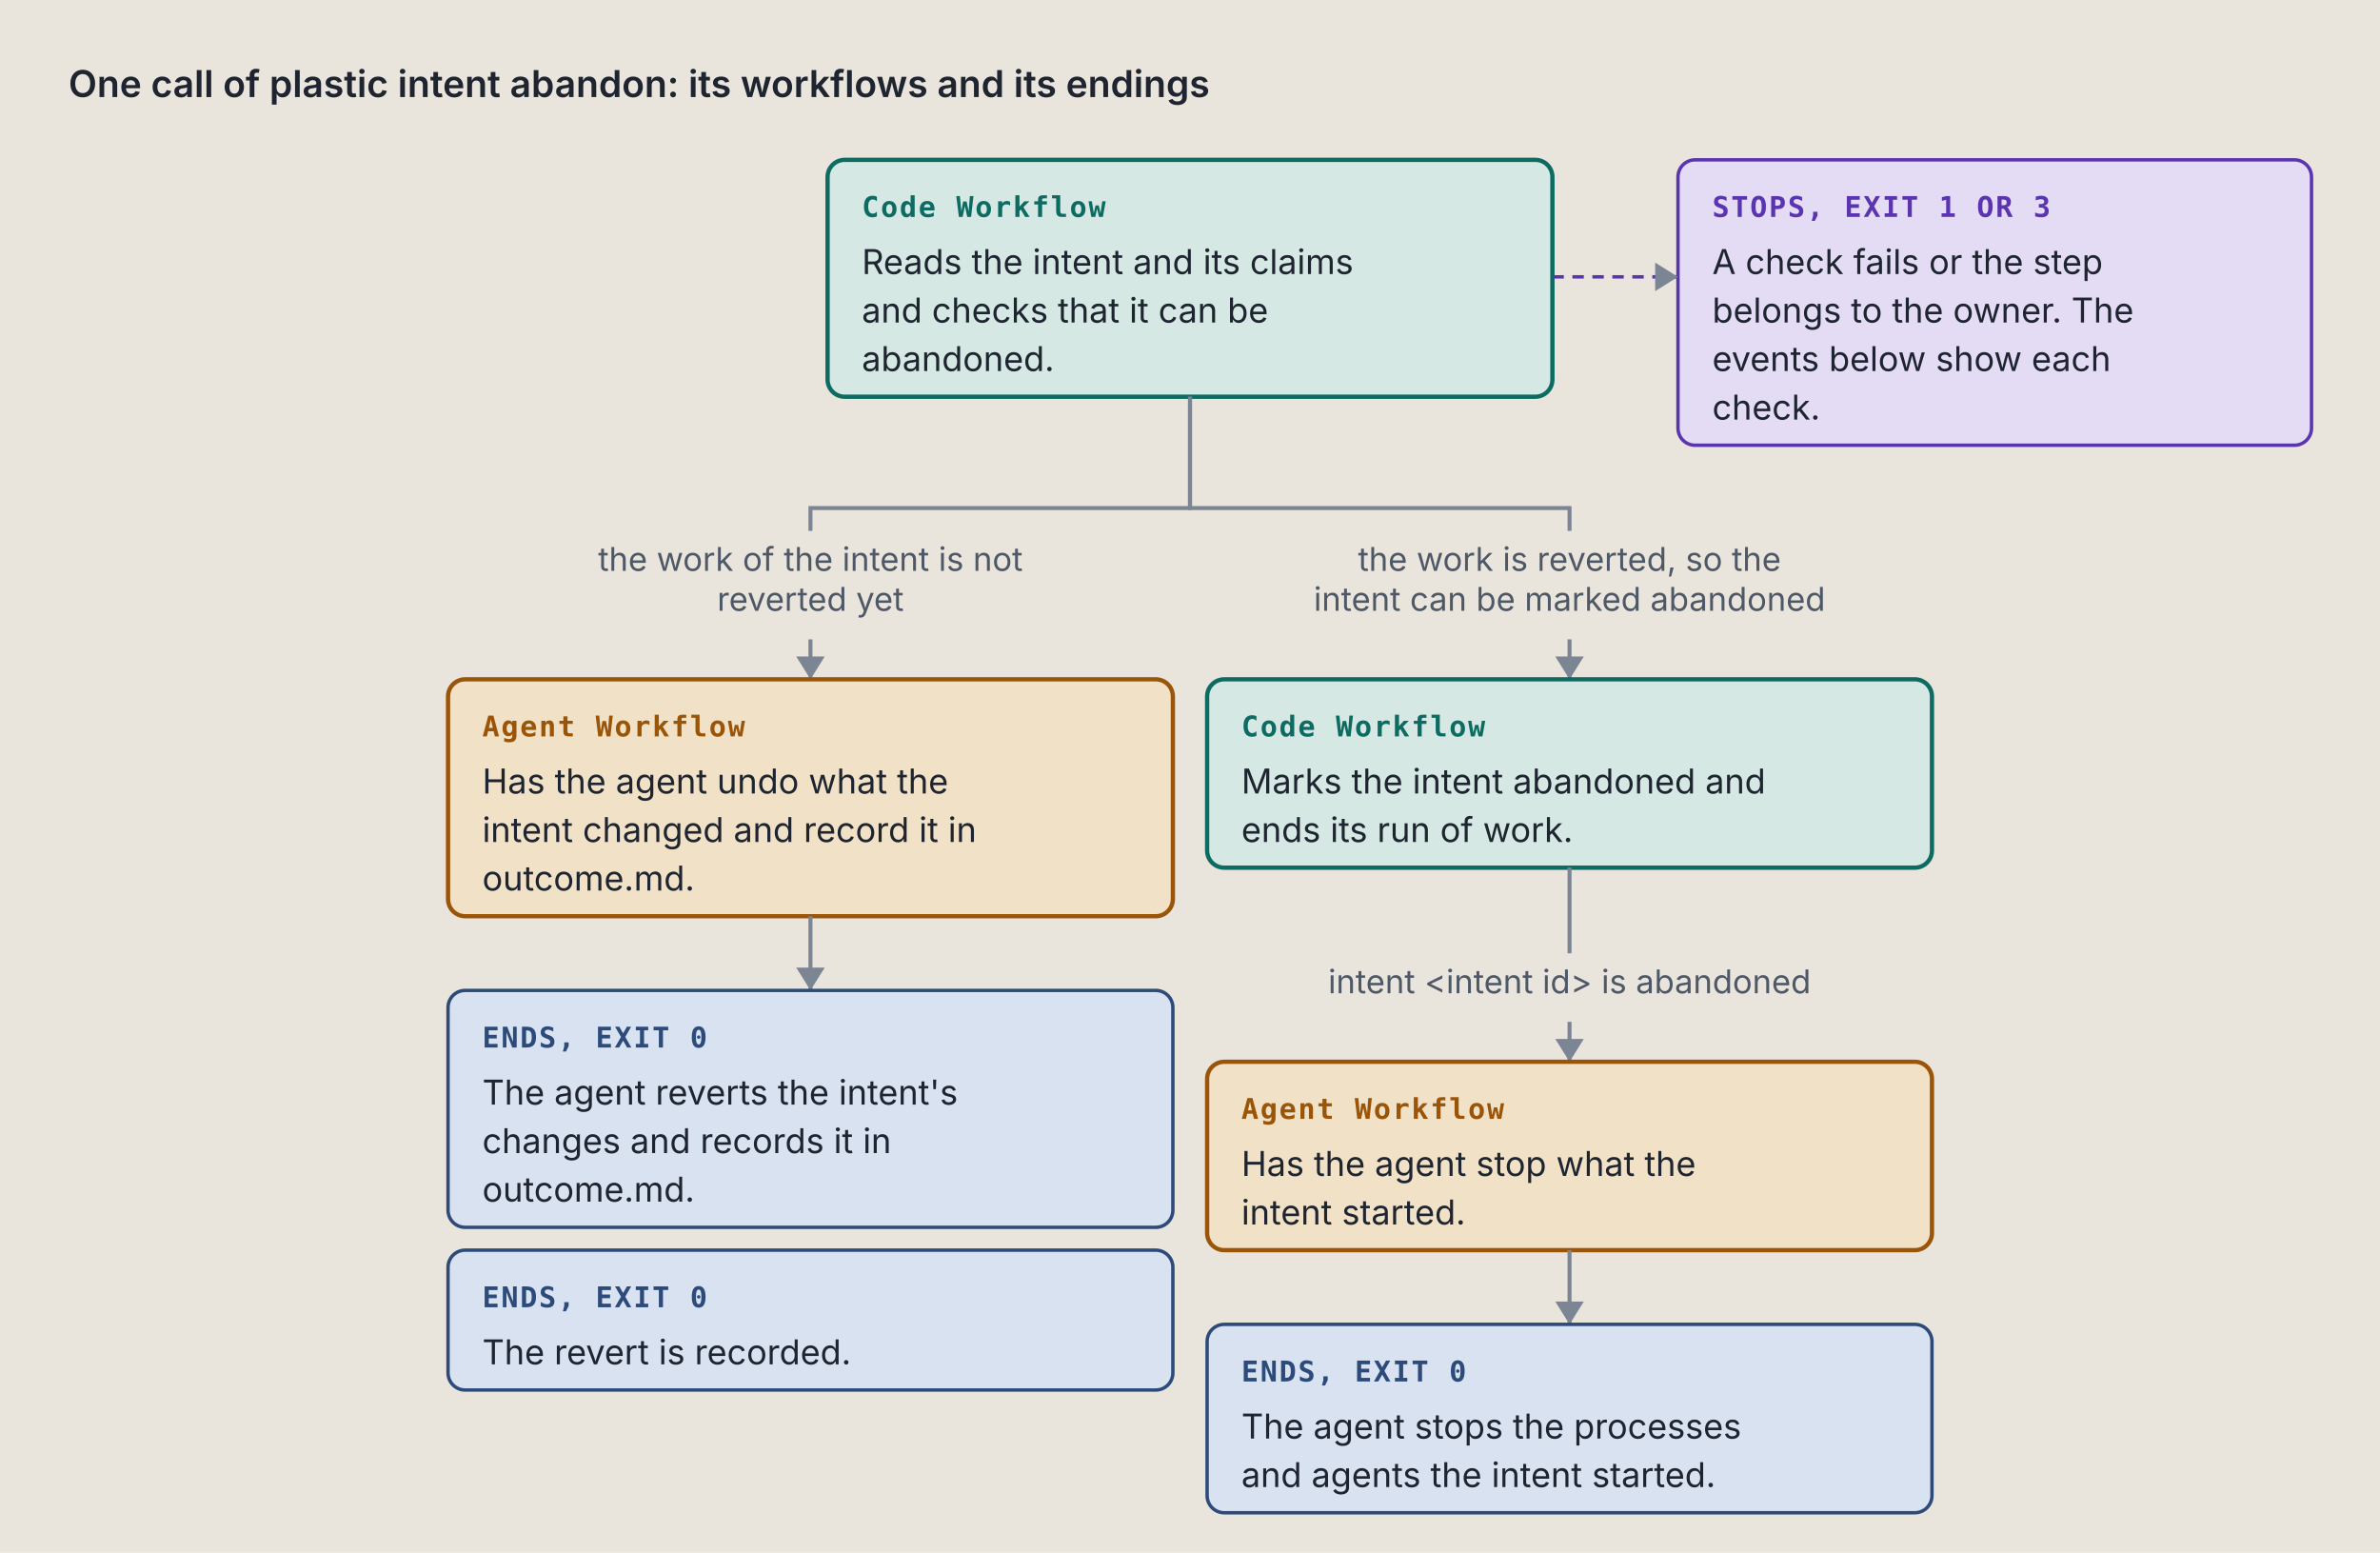
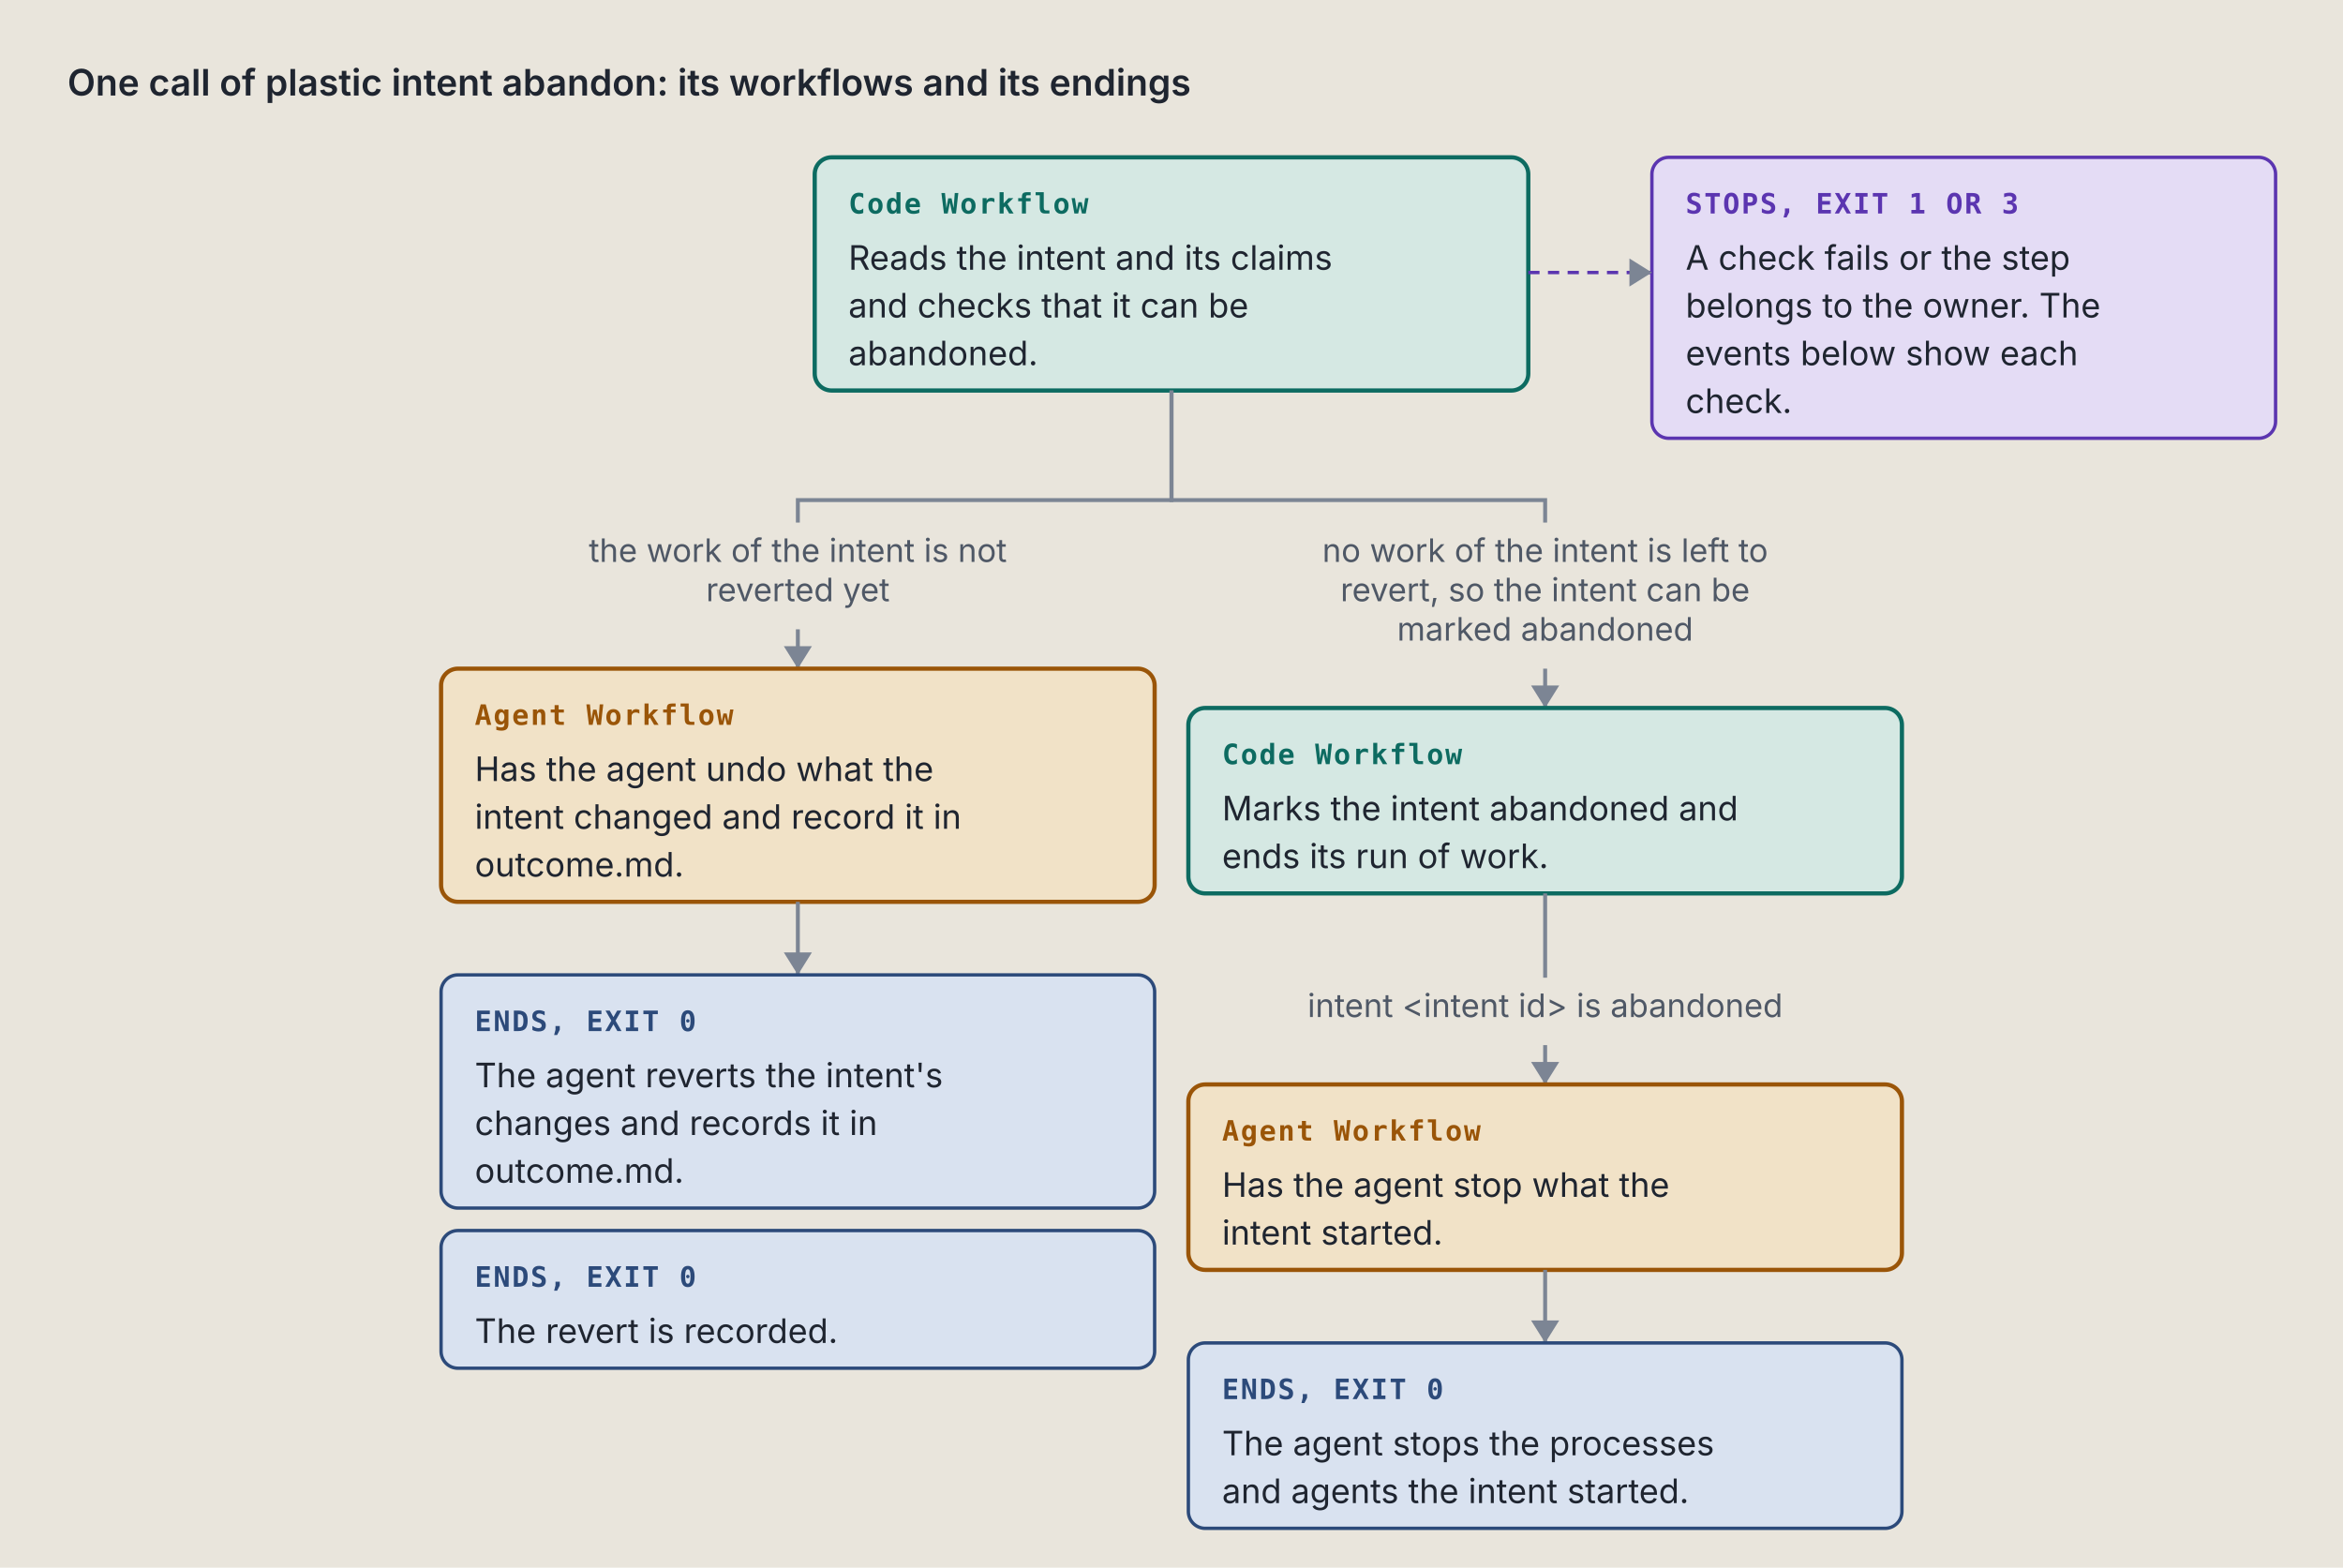
- <svg xmlns="http://www.w3.org/2000/svg" viewBox="0 0 834 544" width="834" height="544" role="img" xml:space="preserve">
+ <svg xmlns="http://www.w3.org/2000/svg" viewBox="0 0 834 558" width="834" height="558" role="img" xml:space="preserve">
  <style>.ground { fill: #e9e5dc; }
.card { fill: #f4f1ea; stroke: #7c8594; stroke-width: 1; }
.lane-code { fill: #d5e8e3; stroke: #0d6b61; stroke-width: 1.5; }
.lane-agent { fill: #f1e2c7; stroke: #9a5508; stroke-width: 1.5; }
.stop-refusal { fill: #e4dcf5; stroke: #5b35b0; stroke-width: 1.2; }
.stop-failure { fill: #f4d9d4; stroke: #a8261b; stroke-width: 1.2; }
.end { fill: #d9e2f0; stroke: #2c4a7a; stroke-width: 1.2; }
.stop-end { fill: #d9e2f0; stroke: #2c4a7a; stroke-width: 1.2; }
.stop-handoff { fill: #f1e2c7; stroke: #9a5508; stroke-width: 1.2; stroke-dasharray: 5 3; }
.wire-handoff { fill: none; stroke: #9a5508; stroke-width: 1.2; stroke-dasharray: 4 3; }
.wire-end { fill: none; stroke: #2c4a7a; stroke-width: 1.2; stroke-dasharray: 4 3; }
.tag-handoff { fill: #9a5508; }
.k { fill: #4f5866; font: 11.5px "IBM Plex Sans", system-ui, -apple-system, "Segoe UI", sans-serif; }
.way { fill: #1f2530; font: italic 12.5px "IBM Plex Sans", system-ui, -apple-system, "Segoe UI", sans-serif; }
.wire { fill: none; stroke: #7c8594; stroke-width: 1.4; }
.wire-read { fill: none; stroke: #7c8594; stroke-width: 1.4; stroke-dasharray: 5 3; }
.wire-refusal { fill: none; stroke: #5b35b0; stroke-width: 1.2; stroke-dasharray: 4 3; }
.wire-failure { fill: none; stroke: #a8261b; stroke-width: 1.2; stroke-dasharray: 4 3; }
.head { fill: #7c8594; }
.t { fill: #1f2530; font: 12px "IBM Plex Sans", system-ui, -apple-system, "Segoe UI", sans-serif; }
.tb { fill: #1f2530; font: 600 13px "IBM Plex Sans", system-ui, -apple-system, "Segoe UI", sans-serif; }
.tm { fill: #1f2530; font: 11.5px "IBM Plex Mono", ui-monospace, Menlo, Consolas, monospace; }
.tag { font: 600 10px "IBM Plex Mono", ui-monospace, Menlo, Consolas, monospace; letter-spacing: .06em; }
.tag-code { fill: #0d6b61; } .tag-agent { fill: #9a5508; } .tag-refusal { fill: #5b35b0; }
.tag-failure { fill: #a8261b; } .tag-end { fill: #2c4a7a; } .tag-muted { fill: #4f5866; }
.tm.tag-muted { font-size: 10.5px; }
.db { fill: #d9e2f0; stroke: #2c4a7a; stroke-width: 1.2; }
.codebox { fill: #f4f1ea; stroke: #7c8594; stroke-width: 1; }
.cx { fill: #1f2530; font: 12px "IBM Plex Mono", ui-monospace, Menlo, Consolas, monospace; white-space: pre; }
.cx-n { fill: #4f5866; font: 11px "IBM Plex Mono", ui-monospace, Menlo, Consolas, monospace; }
.cx-k { fill: #5b35b0; } .cx-s { fill: #9a5508; } .cx-y { fill: #0d6b61; }
.cx-w { fill: #2c4a7a; font-weight: 600; } .cx-t { fill: #a8261b; } .cx-c { fill: #4f5866; font-style: italic; }
.badge { fill: #2c4a7a; } .badge-t { fill: #e9e5dc; font: 600 11px "IBM Plex Mono", ui-monospace, Menlo, Consolas, monospace; }
.bracket { fill: none; stroke: #2c4a7a; stroke-width: 1.4; }
.term { fill: #16191e; stroke: #7c8594; stroke-width: 1; }
.term-t { fill: #e6e2d8; font: 12px "IBM Plex Mono", ui-monospace, Menlo, Consolas, monospace; }
.term-p { fill: #8fd18f; font: 12px "IBM Plex Mono", ui-monospace, Menlo, Consolas, monospace; }
.term-m { fill: #a3abb6; font: 12px "IBM Plex Mono", ui-monospace, Menlo, Consolas, monospace; }
.big { font: 700 36px "IBM Plex Mono", ui-monospace, Menlo, Consolas, monospace; }

@media (prefers-color-scheme: dark) {
.ground { fill: #171a1f; }
.card { fill: #20242b; stroke: #8a93a2; stroke-width: 1; }
.lane-code { fill: #173a36; stroke: #5cc4b4; stroke-width: 1.5; }
.lane-agent { fill: #3d2e17; stroke: #e5a95a; stroke-width: 1.5; }
.stop-refusal { fill: #2d2445; stroke: #b59cf2; stroke-width: 1.2; }
.stop-failure { fill: #45211e; stroke: #f2958a; stroke-width: 1.2; }
.end { fill: #1f2c42; stroke: #97b6e8; stroke-width: 1.2; }
.stop-end { fill: #1f2c42; stroke: #97b6e8; stroke-width: 1.2; }
.stop-handoff { fill: #3d2e17; stroke: #e5a95a; stroke-width: 1.2; stroke-dasharray: 5 3; }
.wire-handoff { fill: none; stroke: #e5a95a; stroke-width: 1.2; stroke-dasharray: 4 3; }
.wire-end { fill: none; stroke: #97b6e8; stroke-width: 1.2; stroke-dasharray: 4 3; }
.tag-handoff { fill: #e5a95a; }
.k { fill: #b3b9c3; font: 11.5px "IBM Plex Sans", system-ui, -apple-system, "Segoe UI", sans-serif; }
.way { fill: #e8e4da; font: italic 12.5px "IBM Plex Sans", system-ui, -apple-system, "Segoe UI", sans-serif; }
.wire { fill: none; stroke: #8a93a2; stroke-width: 1.4; }
.wire-read { fill: none; stroke: #8a93a2; stroke-width: 1.4; stroke-dasharray: 5 3; }
.wire-refusal { fill: none; stroke: #b59cf2; stroke-width: 1.2; stroke-dasharray: 4 3; }
.wire-failure { fill: none; stroke: #f2958a; stroke-width: 1.2; stroke-dasharray: 4 3; }
.head { fill: #8a93a2; }
.t { fill: #e8e4da; font: 12px "IBM Plex Sans", system-ui, -apple-system, "Segoe UI", sans-serif; }
.tb { fill: #e8e4da; font: 600 13px "IBM Plex Sans", system-ui, -apple-system, "Segoe UI", sans-serif; }
.tm { fill: #e8e4da; font: 11.5px "IBM Plex Mono", ui-monospace, Menlo, Consolas, monospace; }
.tag { font: 600 10px "IBM Plex Mono", ui-monospace, Menlo, Consolas, monospace; letter-spacing: .06em; }
.tag-code { fill: #5cc4b4; } .tag-agent { fill: #e5a95a; } .tag-refusal { fill: #b59cf2; }
.tag-failure { fill: #f2958a; } .tag-end { fill: #97b6e8; } .tag-muted { fill: #b3b9c3; }
.tm.tag-muted { font-size: 10.5px; }
.db { fill: #1f2c42; stroke: #97b6e8; stroke-width: 1.2; }
.codebox { fill: #20242b; stroke: #8a93a2; stroke-width: 1; }
.cx { fill: #e8e4da; font: 12px "IBM Plex Mono", ui-monospace, Menlo, Consolas, monospace; white-space: pre; }
.cx-n { fill: #b3b9c3; font: 11px "IBM Plex Mono", ui-monospace, Menlo, Consolas, monospace; }
.cx-k { fill: #b59cf2; } .cx-s { fill: #e5a95a; } .cx-y { fill: #5cc4b4; }
.cx-w { fill: #97b6e8; font-weight: 600; } .cx-t { fill: #f2958a; } .cx-c { fill: #b3b9c3; font-style: italic; }
.badge { fill: #97b6e8; } .badge-t { fill: #171a1f; font: 600 11px "IBM Plex Mono", ui-monospace, Menlo, Consolas, monospace; }
.bracket { fill: none; stroke: #97b6e8; stroke-width: 1.4; }
.term { fill: #16191e; stroke: #8a93a2; stroke-width: 1; }
.term-t { fill: #e6e2d8; font: 12px "IBM Plex Mono", ui-monospace, Menlo, Consolas, monospace; }
.term-p { fill: #8fd18f; font: 12px "IBM Plex Mono", ui-monospace, Menlo, Consolas, monospace; }
.term-m { fill: #a3abb6; font: 12px "IBM Plex Mono", ui-monospace, Menlo, Consolas, monospace; }
.big { font: 700 36px "IBM Plex Mono", ui-monospace, Menlo, Consolas, monospace; }
}</style>
  <rect width="100%" height="100%" class="ground" />
  <text x="24" y="34" class="tb" text-anchor="start">One call of plastic intent abandon: its workflows and its endings</text>
  <rect x="290" y="56" width="254" height="83" rx="6" class="lane-code" />
  <text x="302" y="76" class="tag tag-code" text-anchor="start">Code Workflow</text>
  <text x="302" y="96" class="t" text-anchor="start">Reads the intent and its claims</text>
  <text x="302" y="113" class="t" text-anchor="start">and checks that it can be</text>
  <text x="302" y="130" class="t" text-anchor="start">abandoned.</text>
  <rect x="588" y="56" width="222" height="100" rx="6" class="stop-refusal" />
  <text x="600" y="76" class="tag tag-refusal" text-anchor="start">STOPS, EXIT 1 OR 3</text>
  <text x="600" y="96" class="t" text-anchor="start">A check fails or the step</text>
  <text x="600" y="113" class="t" text-anchor="start">belongs to the owner. The</text>
  <text x="600" y="130" class="t" text-anchor="start">events below show each</text>
  <text x="600" y="147" class="t" text-anchor="start">check.</text>
  <path d="M 544 97 L 588 97" class="wire-refusal" />
  <path d="M 580 92 L 588 97 L 580 102 Z" class="head" />
  <path d="M 417 139 L 417 178 L 284 178 L 284 186" class="wire" />
  <text x="284" y="200" class="k" text-anchor="middle">the work of the intent is not</text>
  <text x="284" y="214" class="k" text-anchor="middle">reverted yet</text>
  <path d="M 284 224 L 284 238" class="wire" />
  <path d="M 279 230 L 284 238 L 289 230 Z" class="head" />
  <rect x="157" y="238" width="254" height="83" rx="6" class="lane-agent" />
  <text x="169" y="258" class="tag tag-agent" text-anchor="start">Agent Workflow</text>
  <text x="169" y="278" class="t" text-anchor="start">Has the agent undo what the</text>
  <text x="169" y="295" class="t" text-anchor="start">intent changed and record it in</text>
  <text x="169" y="312" class="t" text-anchor="start">outcome.md.</text>
  <path d="M 284 321 L 284 347" class="wire" />
  <path d="M 279 339 L 284 347 L 289 339 Z" class="head" />
  <rect x="157" y="347" width="254" height="83" rx="6" class="stop-end" />
  <text x="169" y="367" class="tag tag-end" text-anchor="start">ENDS, EXIT 0</text>
  <text x="169" y="387" class="t" text-anchor="start">The agent reverts the intent's</text>
  <text x="169" y="404" class="t" text-anchor="start">changes and records it in</text>
  <text x="169" y="421" class="t" text-anchor="start">outcome.md.</text>
  <rect x="157" y="438" width="254" height="49" rx="6" class="stop-end" />
  <text x="169" y="458" class="tag tag-end" text-anchor="start">ENDS, EXIT 0</text>
  <text x="169" y="478" class="t" text-anchor="start">The revert is recorded.</text>
  <path d="M 417 139 L 417 178 L 550 178 L 550 186" class="wire" />
-   <text x="550" y="200" class="k" text-anchor="middle">the work is reverted, so the</text>
-   <text x="550" y="214" class="k" text-anchor="middle">intent can be marked abandoned</text>
-   <path d="M 550 224 L 550 238" class="wire" />
-   <path d="M 545 230 L 550 238 L 555 230 Z" class="head" />
-   <rect x="423" y="238" width="254" height="66" rx="6" class="lane-code" />
-   <text x="435" y="258" class="tag tag-code" text-anchor="start">Code Workflow</text>
-   <text x="435" y="278" class="t" text-anchor="start">Marks the intent abandoned and</text>
-   <text x="435" y="295" class="t" text-anchor="start">ends its run of work.</text>
-   <path d="M 550 304 L 550 326 L 550 326 L 550 334" class="wire" />
-   <text x="550" y="348" class="k" text-anchor="middle">intent &lt;intent id&gt; is abandoned</text>
-   <path d="M 550 358 L 550 372" class="wire" />
-   <path d="M 545 364 L 550 372 L 555 364 Z" class="head" />
-   <rect x="423" y="372" width="254" height="66" rx="6" class="lane-agent" />
-   <text x="435" y="392" class="tag tag-agent" text-anchor="start">Agent Workflow</text>
-   <text x="435" y="412" class="t" text-anchor="start">Has the agent stop what the</text>
-   <text x="435" y="429" class="t" text-anchor="start">intent started.</text>
-   <path d="M 550 438 L 550 464" class="wire" />
-   <path d="M 545 456 L 550 464 L 555 456 Z" class="head" />
-   <rect x="423" y="464" width="254" height="66" rx="6" class="stop-end" />
-   <text x="435" y="484" class="tag tag-end" text-anchor="start">ENDS, EXIT 0</text>
-   <text x="435" y="504" class="t" text-anchor="start">The agent stops the processes</text>
-   <text x="435" y="521" class="t" text-anchor="start">and agents the intent started.</text>
+   <text x="550" y="200" class="k" text-anchor="middle">no work of the intent is left to</text>
+   <text x="550" y="214" class="k" text-anchor="middle">revert, so the intent can be</text>
+   <text x="550" y="228" class="k" text-anchor="middle">marked abandoned</text>
+   <path d="M 550 238 L 550 252" class="wire" />
+   <path d="M 545 244 L 550 252 L 555 244 Z" class="head" />
+   <rect x="423" y="252" width="254" height="66" rx="6" class="lane-code" />
+   <text x="435" y="272" class="tag tag-code" text-anchor="start">Code Workflow</text>
+   <text x="435" y="292" class="t" text-anchor="start">Marks the intent abandoned and</text>
+   <text x="435" y="309" class="t" text-anchor="start">ends its run of work.</text>
+   <path d="M 550 318 L 550 340 L 550 340 L 550 348" class="wire" />
+   <text x="550" y="362" class="k" text-anchor="middle">intent &lt;intent id&gt; is abandoned</text>
+   <path d="M 550 372 L 550 386" class="wire" />
+   <path d="M 545 378 L 550 386 L 555 378 Z" class="head" />
+   <rect x="423" y="386" width="254" height="66" rx="6" class="lane-agent" />
+   <text x="435" y="406" class="tag tag-agent" text-anchor="start">Agent Workflow</text>
+   <text x="435" y="426" class="t" text-anchor="start">Has the agent stop what the</text>
+   <text x="435" y="443" class="t" text-anchor="start">intent started.</text>
+   <path d="M 550 452 L 550 478" class="wire" />
+   <path d="M 545 470 L 550 478 L 555 470 Z" class="head" />
+   <rect x="423" y="478" width="254" height="66" rx="6" class="stop-end" />
+   <text x="435" y="498" class="tag tag-end" text-anchor="start">ENDS, EXIT 0</text>
+   <text x="435" y="518" class="t" text-anchor="start">The agent stops the processes</text>
+   <text x="435" y="535" class="t" text-anchor="start">and agents the intent started.</text>
</svg>
